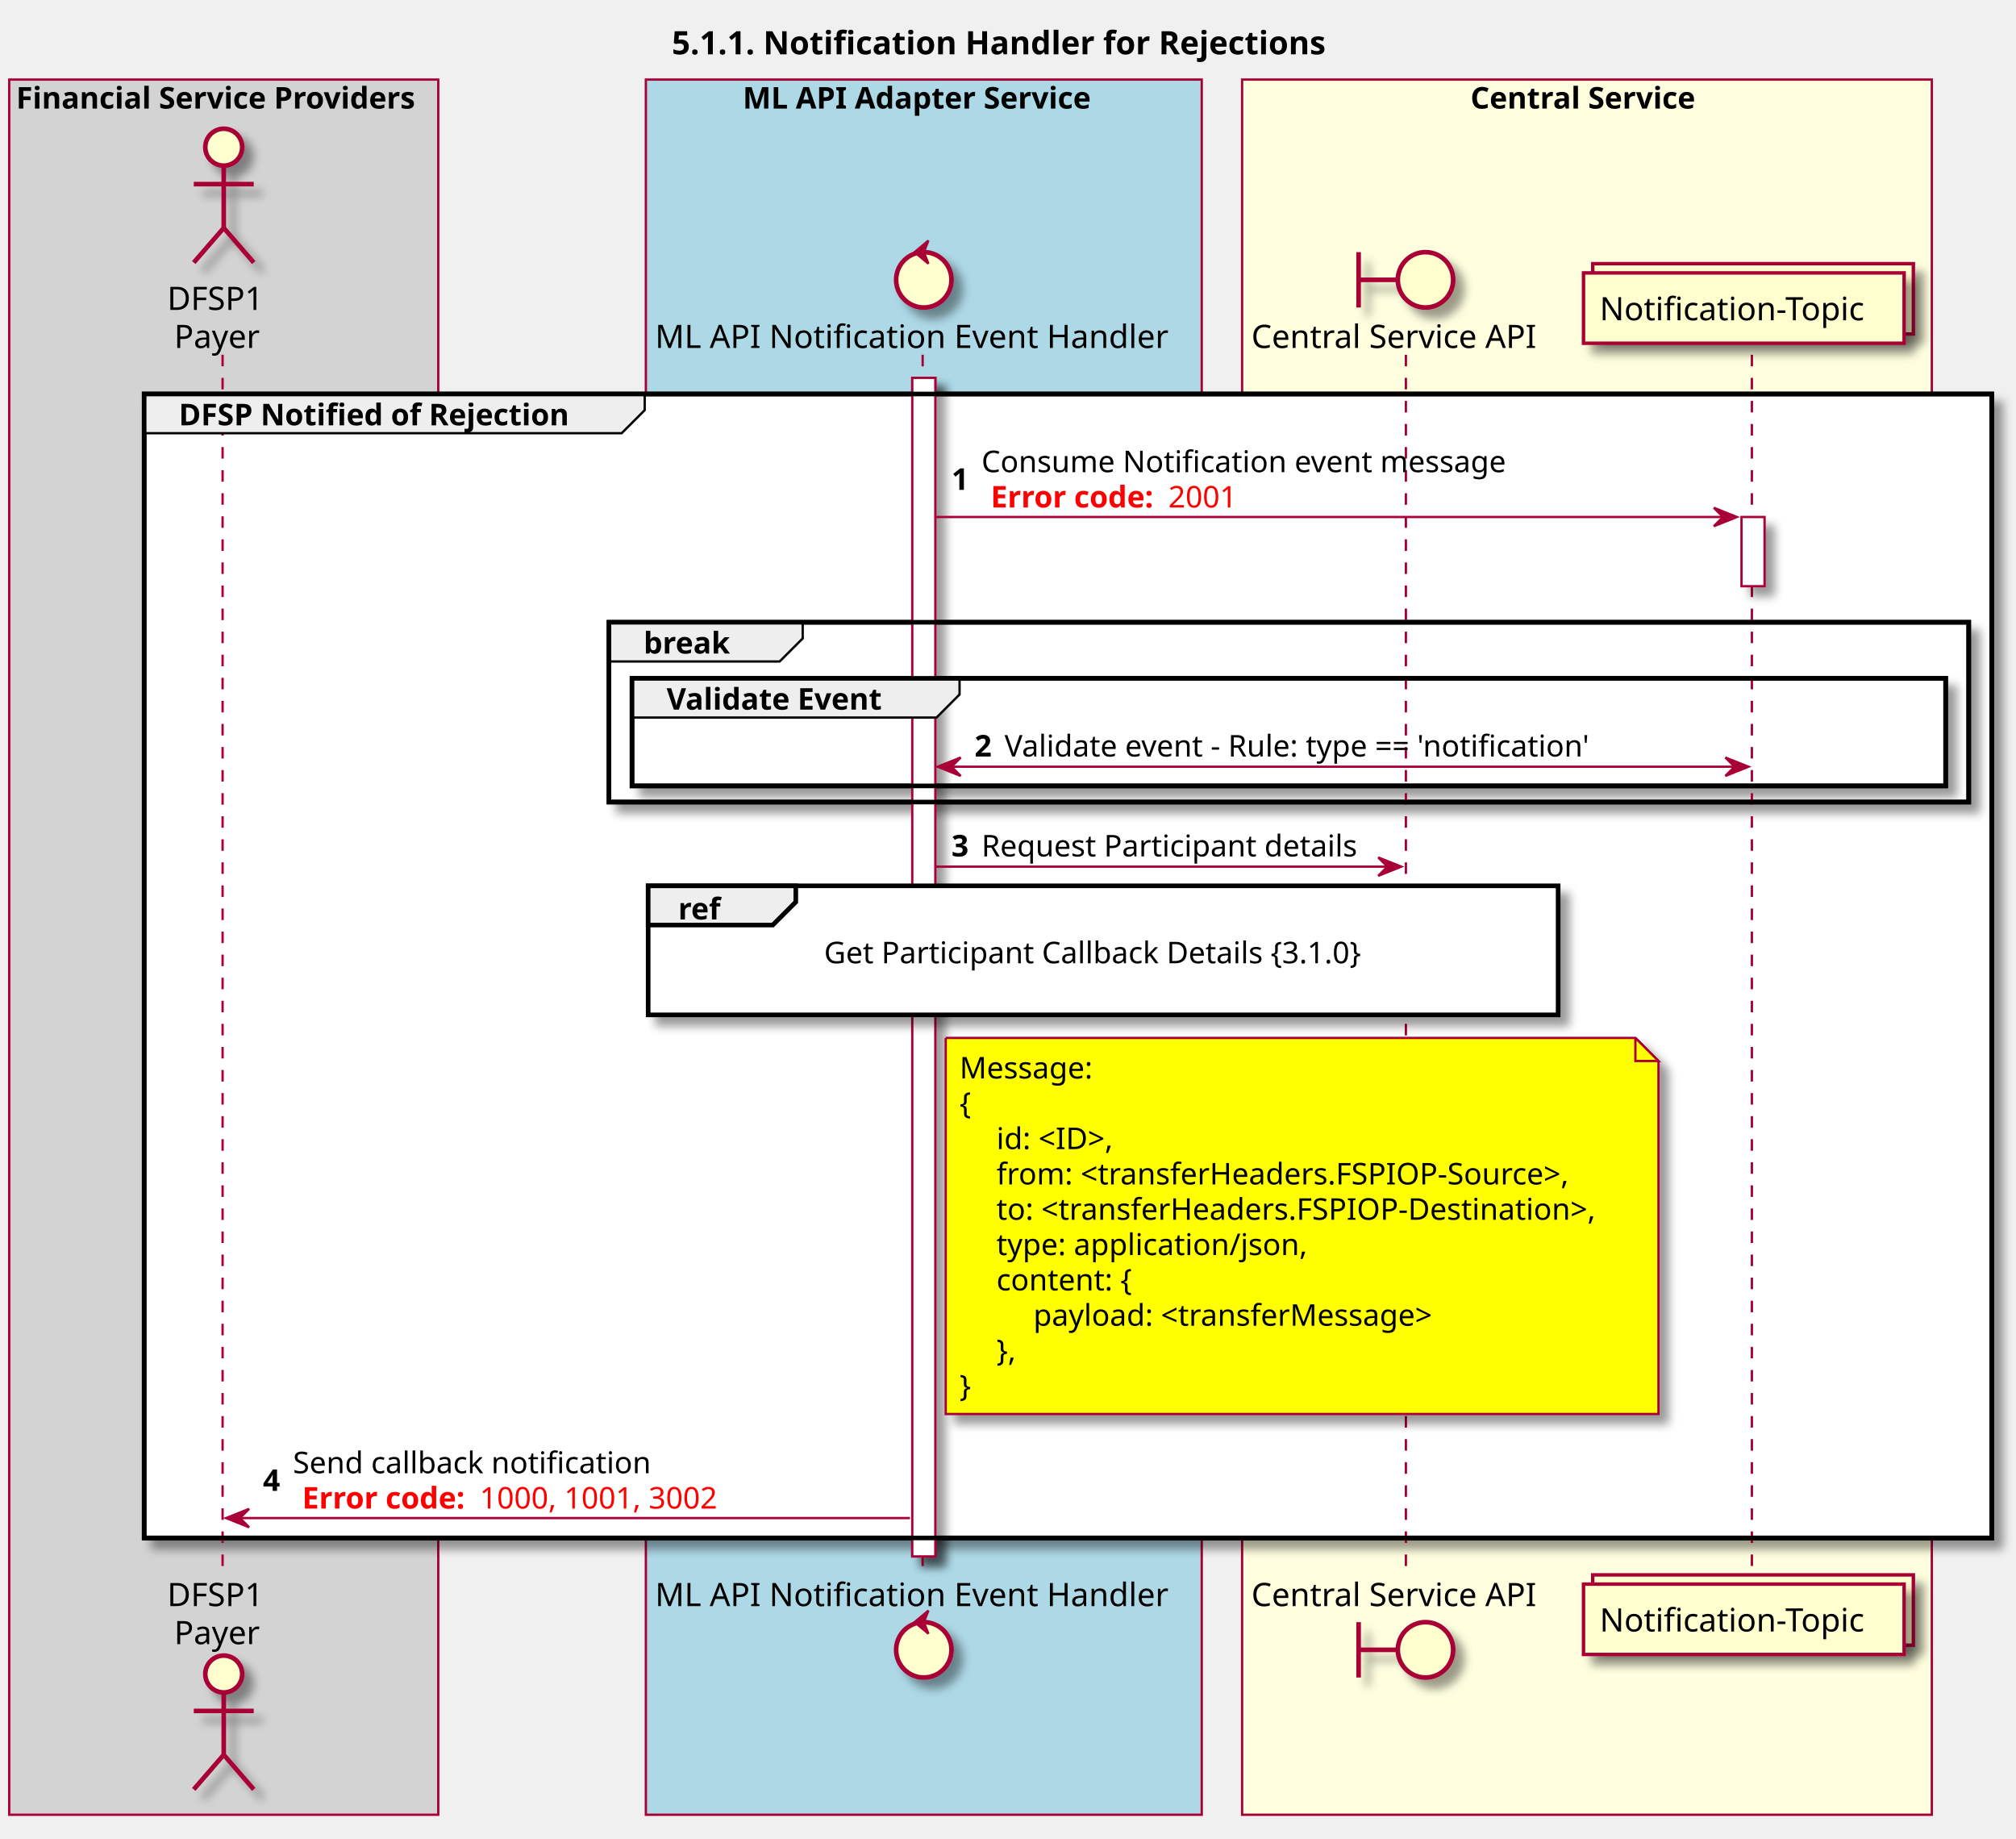
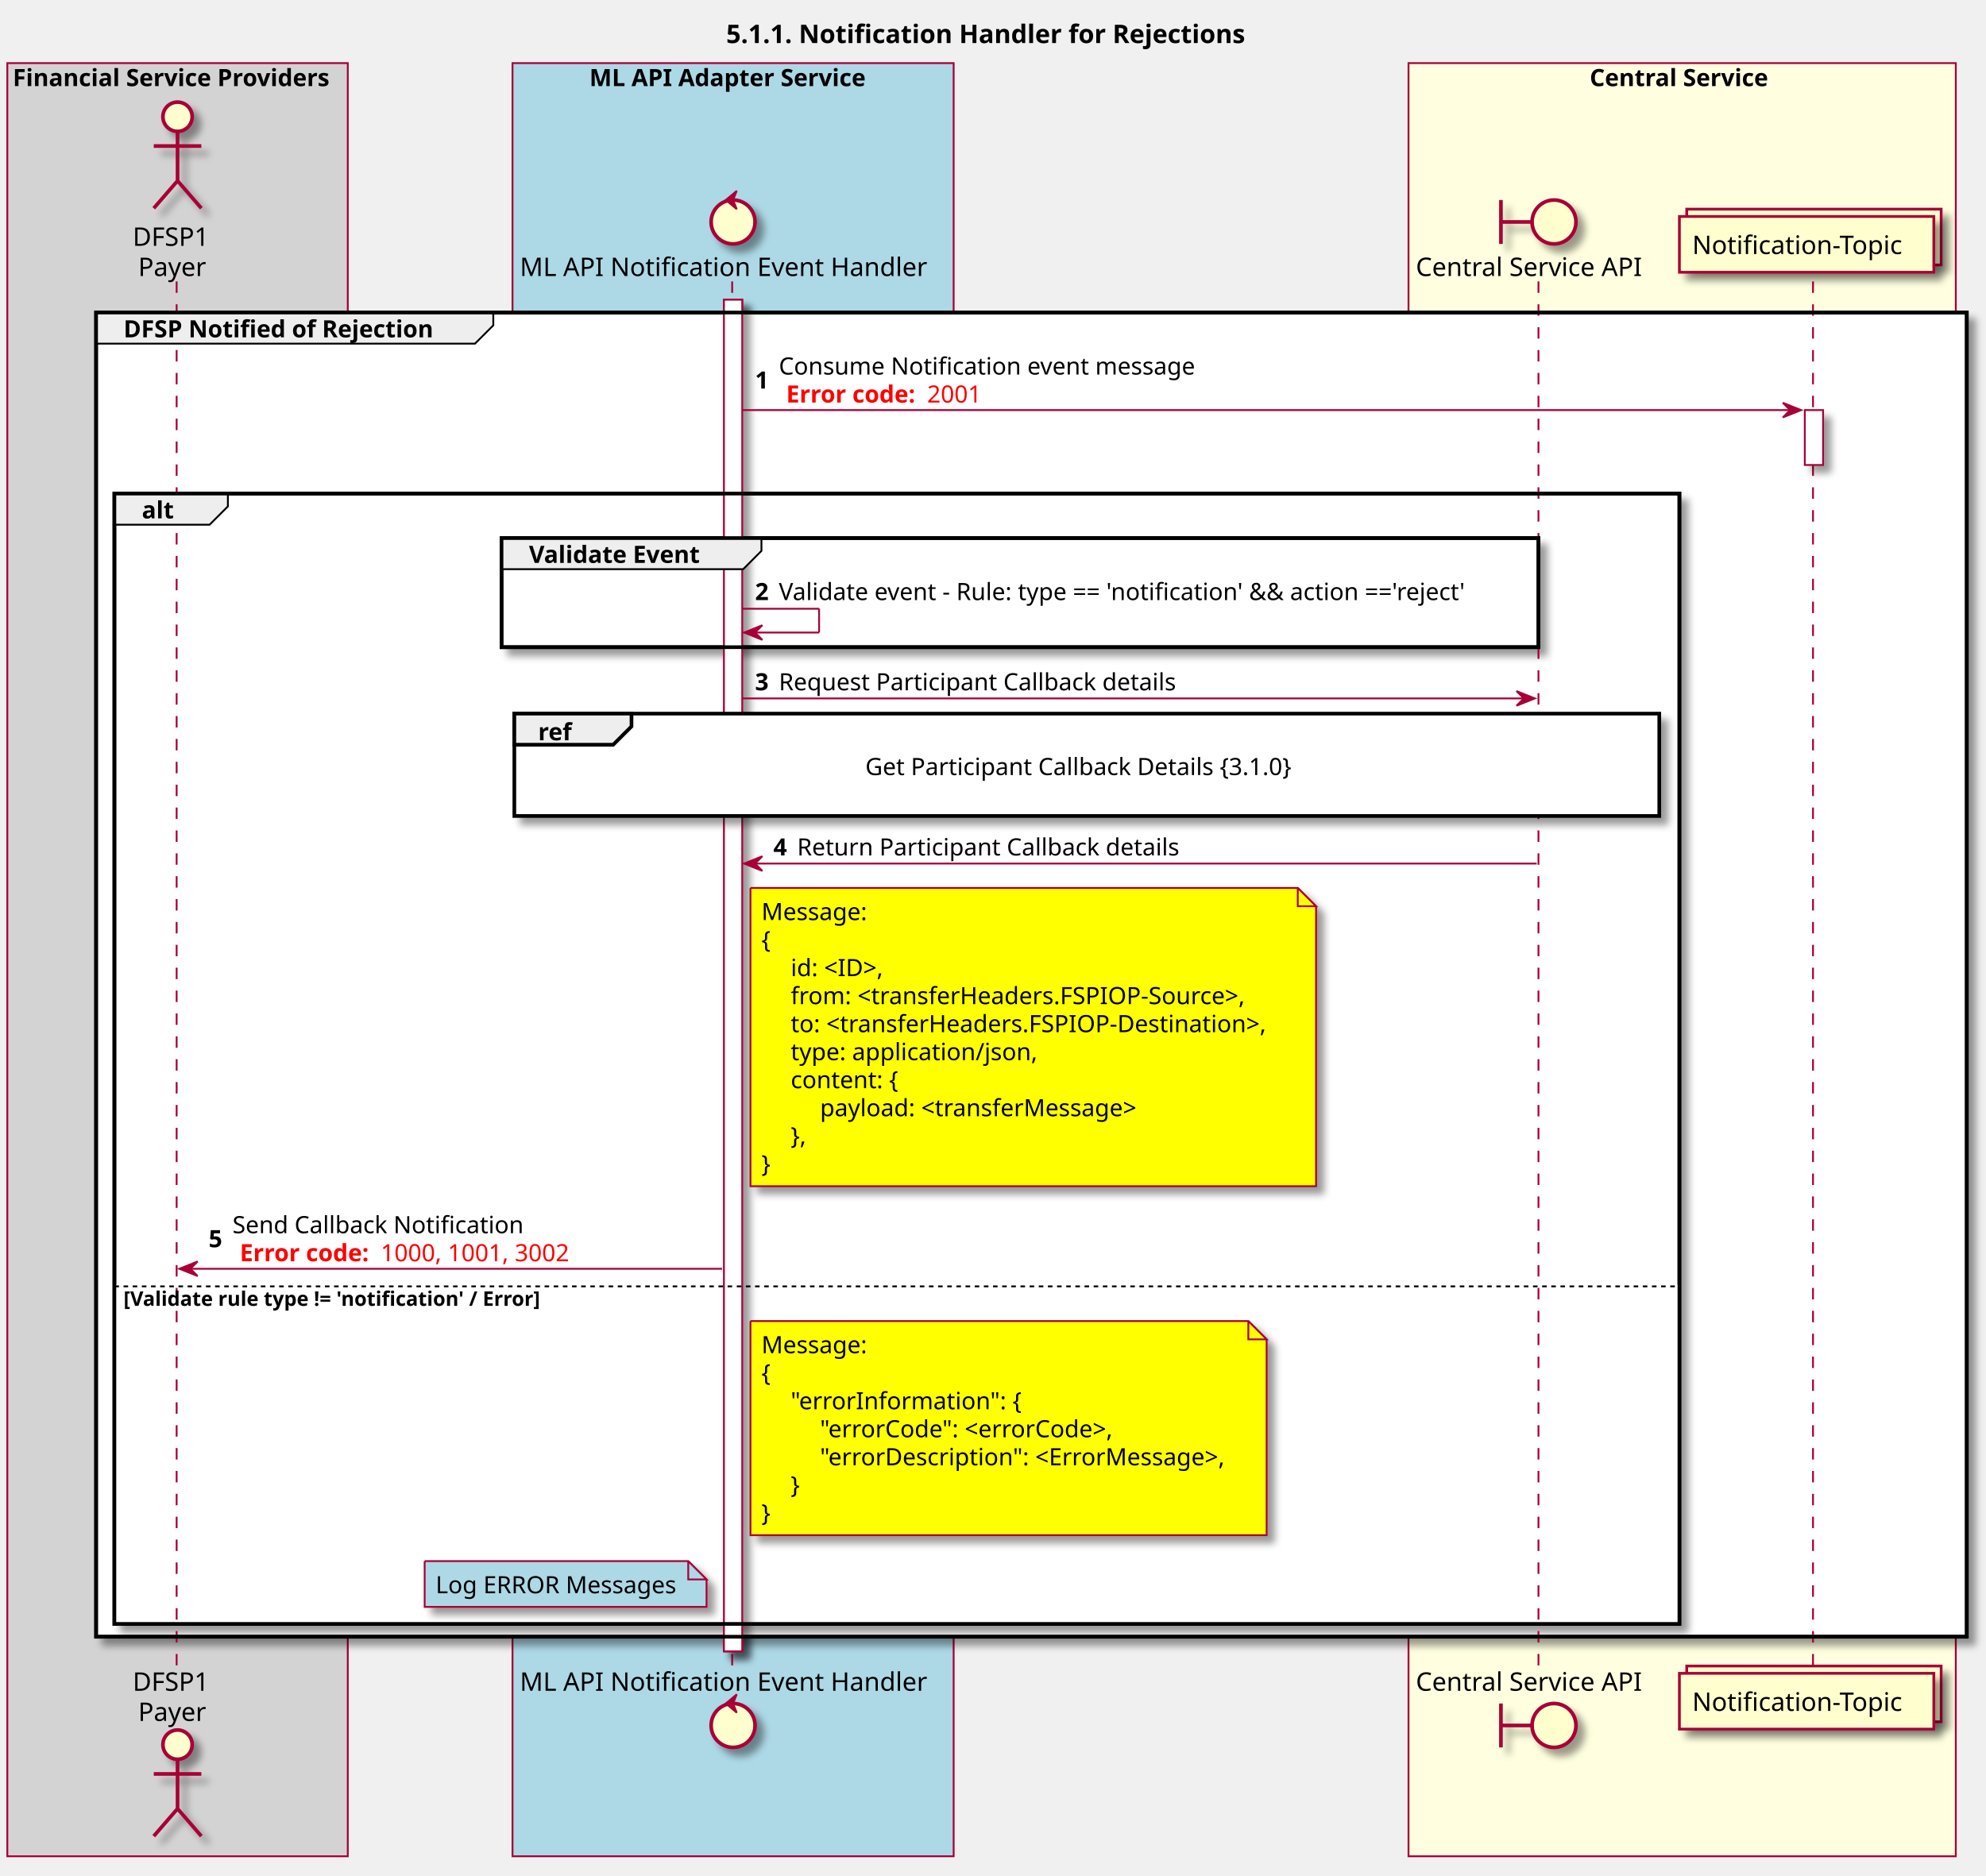
- <svg xmlns="http://www.w3.org/2000/svg" contentScriptType="application/ecmascript" contentStyleType="text/css" height="797px" preserveAspectRatio="none" style="width:874px;height:797px;" version="1.1" viewBox="0 0 874 797" width="874px" zoomAndPan="magnify">
+ <svg xmlns="http://www.w3.org/2000/svg" contentScriptType="application/ecmascript" contentStyleType="text/css" height="820px" preserveAspectRatio="none" style="width:868px;height:820px;" version="1.1" viewBox="0 0 868 820" width="868px" zoomAndPan="magnify">
  <defs>
-     <filter height="300%" id="f141wrn2s8c9br" width="300%" x="-1" y="-1">
-       <feGaussianBlur result="blurOut" stdDeviation="2.0" />
+     <filter height="300%" id="f1r13z8yvankes" width="300%" x="-1" y="-1">
+       <feGaussianBlur result="blurOut" stdDeviation="1.6" />
      <feColorMatrix in="blurOut" result="blurOut2" type="matrix" values="0 0 0 0 0 0 0 0 0 0 0 0 0 0 0 0 0 0 .4 0" />
-       <feOffset dx="4.0" dy="4.0" in="blurOut2" result="blurOut3" />
+       <feOffset dx="3.2" dy="3.2" in="blurOut2" result="blurOut3" />
      <feBlend in="SourceGraphic" in2="blurOut3" mode="normal" />
    </filter>
  </defs>
  <g>
-     <text fill="#000000" font-family="sans-serif" font-size="14" font-weight="bold" lengthAdjust="spacingAndGlyphs" textLength="294" x="291.25" y="23.535">5.1.1. Notification Handler for Rejections</text>
-     <rect fill="#D3D3D3" height="752.096" style="stroke: #A80036; stroke-width: 1.0;" width="186" x="4" y="34.488" />
-     <text fill="#000000" font-family="sans-serif" font-size="13" font-weight="bold" lengthAdjust="spacingAndGlyphs" textLength="180" x="7" y="47.057">Financial Service Providers</text>
-     <rect fill="#ADD8E6" height="752.096" style="stroke: #A80036; stroke-width: 1.0;" width="241" x="280" y="34.488" />
-     <text fill="#000000" font-family="sans-serif" font-size="13" font-weight="bold" lengthAdjust="spacingAndGlyphs" textLength="157" x="322" y="47.057">ML API Adapter Service</text>
-     <rect fill="#FFFFE0" height="752.096" style="stroke: #A80036; stroke-width: 1.0;" width="299" x="538.5" y="34.488" />
-     <text fill="#000000" font-family="sans-serif" font-size="13" font-weight="bold" lengthAdjust="spacingAndGlyphs" textLength="101" x="637.5" y="47.057">Central Service</text>
-     <rect fill="#FFFFFF" filter="url(#f141wrn2s8c9br)" height="510.832" style="stroke: #A80036; stroke-width: 1.0;" width="10" x="395.5" y="163.775" />
-     <rect fill="#FFFFFF" filter="url(#f141wrn2s8c9br)" height="30" style="stroke: #A80036; stroke-width: 1.0;" width="10" x="755" y="224.086" />
-     <rect fill="#FFFFFF" filter="url(#f141wrn2s8c9br)" height="495.832" style="stroke: #000000; stroke-width: 2.0;" width="801" x="62.5" y="170.775" />
-     <rect fill="#FFFFFF" filter="url(#f141wrn2s8c9br)" height="77.932" style="stroke: #000000; stroke-width: 2.0;" width="589.5" x="264" y="269.707" />
-     <rect fill="#FFFFFF" filter="url(#f141wrn2s8c9br)" height="46.621" style="stroke: #000000; stroke-width: 2.0;" width="569.5" x="274" y="294.018" />
-     <line style="stroke: #A80036; stroke-width: 1.0; stroke-dasharray: 5.0,5.0;" x1="96.5" x2="96.5" y1="153.775" y2="683.607" />
-     <line style="stroke: #A80036; stroke-width: 1.0; stroke-dasharray: 5.0,5.0;" x1="400" x2="400" y1="153.775" y2="683.607" />
-     <line style="stroke: #A80036; stroke-width: 1.0; stroke-dasharray: 5.0,5.0;" x1="609.5" x2="609.5" y1="153.775" y2="683.607" />
-     <line style="stroke: #A80036; stroke-width: 1.0; stroke-dasharray: 5.0,5.0;" x1="759.5" x2="759.5" y1="153.775" y2="683.607" />
-     <text fill="#000000" font-family="sans-serif" font-size="14" lengthAdjust="spacingAndGlyphs" textLength="43" x="72.5" y="134.334">DFSP1</text>
-     <text fill="#000000" font-family="sans-serif" font-size="14" lengthAdjust="spacingAndGlyphs" textLength="37" x="75.5" y="150.822">Payer</text>
-     <ellipse cx="97" cy="63.799" fill="#FEFECE" filter="url(#f141wrn2s8c9br)" rx="8" ry="8" style="stroke: #A80036; stroke-width: 2.0;" />
-     <path d="M97,71.799 L97,98.799 M84,79.799 L110,79.799 M97,98.799 L84,113.799 M97,98.799 L110,113.799 " fill="none" filter="url(#f141wrn2s8c9br)" style="stroke: #A80036; stroke-width: 2.0;" />
-     <text fill="#000000" font-family="sans-serif" font-size="14" lengthAdjust="spacingAndGlyphs" textLength="43" x="72.5" y="696.143">DFSP1</text>
-     <text fill="#000000" font-family="sans-serif" font-size="14" lengthAdjust="spacingAndGlyphs" textLength="37" x="75.5" y="712.631">Payer</text>
-     <ellipse cx="97" cy="725.584" fill="#FEFECE" filter="url(#f141wrn2s8c9br)" rx="8" ry="8" style="stroke: #A80036; stroke-width: 2.0;" />
-     <path d="M97,733.584 L97,760.584 M84,741.584 L110,741.584 M97,760.584 L84,775.584 M97,760.584 L110,775.584 " fill="none" filter="url(#f141wrn2s8c9br)" style="stroke: #A80036; stroke-width: 2.0;" />
-     <text fill="#000000" font-family="sans-serif" font-size="14" lengthAdjust="spacingAndGlyphs" textLength="227" x="284" y="150.822">ML API Notification Event Handler</text>
-     <ellipse cx="400.5" cy="121.287" fill="#FEFECE" filter="url(#f141wrn2s8c9br)" rx="12" ry="12" style="stroke: #A80036; stroke-width: 2.0;" />
-     <polygon fill="#A80036" points="396.5,109.287,402.5,104.287,400.5,109.287,402.5,114.287,396.5,109.287" style="stroke: #A80036; stroke-width: 1.0;" />
-     <text fill="#000000" font-family="sans-serif" font-size="14" lengthAdjust="spacingAndGlyphs" textLength="227" x="284" y="696.143">ML API Notification Event Handler</text>
-     <ellipse cx="400.5" cy="715.096" fill="#FEFECE" filter="url(#f141wrn2s8c9br)" rx="12" ry="12" style="stroke: #A80036; stroke-width: 2.0;" />
-     <polygon fill="#A80036" points="396.5,703.096,402.5,698.096,400.5,703.096,402.5,708.096,396.5,703.096" style="stroke: #A80036; stroke-width: 1.0;" />
-     <text fill="#000000" font-family="sans-serif" font-size="14" lengthAdjust="spacingAndGlyphs" textLength="128" x="542.5" y="150.822">Central Service API</text>
-     <path d="M589,109.287 L589,133.287 M589,121.287 L606,121.287 " fill="none" filter="url(#f141wrn2s8c9br)" style="stroke: #A80036; stroke-width: 2.0;" />
-     <ellipse cx="618" cy="121.287" fill="#FEFECE" filter="url(#f141wrn2s8c9br)" rx="12" ry="12" style="stroke: #A80036; stroke-width: 2.0;" />
-     <text fill="#000000" font-family="sans-serif" font-size="14" lengthAdjust="spacingAndGlyphs" textLength="128" x="542.5" y="696.143">Central Service API</text>
-     <path d="M589,703.096 L589,727.096 M589,715.096 L606,715.096 " fill="none" filter="url(#f141wrn2s8c9br)" style="stroke: #A80036; stroke-width: 2.0;" />
-     <ellipse cx="618" cy="715.096" fill="#FEFECE" filter="url(#f141wrn2s8c9br)" rx="12" ry="12" style="stroke: #A80036; stroke-width: 2.0;" />
-     <rect fill="#FEFECE" filter="url(#f141wrn2s8c9br)" height="30.488" style="stroke: #A80036; stroke-width: 1.5;" width="139" x="690.5" y="114.287" />
-     <rect fill="#FEFECE" filter="url(#f141wrn2s8c9br)" height="30.488" style="stroke: #A80036; stroke-width: 1.5;" width="139" x="686.5" y="118.287" />
-     <text fill="#000000" font-family="sans-serif" font-size="14" lengthAdjust="spacingAndGlyphs" textLength="125" x="693.5" y="138.822">Notification-Topic</text>
-     <rect fill="#FEFECE" filter="url(#f141wrn2s8c9br)" height="30.488" style="stroke: #A80036; stroke-width: 1.5;" width="139" x="690.5" y="682.607" />
-     <rect fill="#FEFECE" filter="url(#f141wrn2s8c9br)" height="30.488" style="stroke: #A80036; stroke-width: 1.5;" width="139" x="686.5" y="686.607" />
-     <text fill="#000000" font-family="sans-serif" font-size="14" lengthAdjust="spacingAndGlyphs" textLength="125" x="693.5" y="707.143">Notification-Topic</text>
-     <rect fill="#FFFFFF" filter="url(#f141wrn2s8c9br)" height="510.832" style="stroke: #A80036; stroke-width: 1.0;" width="10" x="395.5" y="163.775" />
-     <rect fill="#FFFFFF" filter="url(#f141wrn2s8c9br)" height="30" style="stroke: #A80036; stroke-width: 1.0;" width="10" x="755" y="224.086" />
-     <path d="M62.5,170.775 L279.5,170.775 L279.5,177.775 L269.5,187.775 L62.5,187.775 L62.5,170.775 " fill="#EEEEEE" style="stroke: #000000; stroke-width: 1.0;" />
-     <rect fill="none" height="495.832" style="stroke: #000000; stroke-width: 2.0;" width="801" x="62.5" y="170.775" />
-     <text fill="#000000" font-family="sans-serif" font-size="13" font-weight="bold" lengthAdjust="spacingAndGlyphs" textLength="172" x="77.5" y="184.344">DFSP Notified of Rejection</text>
-     <polygon fill="#A80036" points="743,220.086,753,224.086,743,228.086,747,224.086" style="stroke: #A80036; stroke-width: 1.0;" />
-     <line style="stroke: #A80036; stroke-width: 1.0;" x1="405.5" x2="749" y1="224.086" y2="224.086" />
-     <text fill="#000000" font-family="sans-serif" font-size="13" font-weight="bold" lengthAdjust="spacingAndGlyphs" textLength="9" x="412.5" y="212.31">1</text>
-     <text fill="#000000" font-family="sans-serif" font-size="13" lengthAdjust="spacingAndGlyphs" textLength="235" x="425.5" y="204.654">Consume Notification event message</text>
-     <text fill="#000000" font-family="sans-serif" font-size="13" lengthAdjust="spacingAndGlyphs" textLength="0" x="429.5" y="219.965" />
-     <text fill="#FF0000" font-family="sans-serif" font-size="13" font-weight="bold" lengthAdjust="spacingAndGlyphs" textLength="73" x="429.5" y="219.965">Error code:</text>
-     <text fill="#FF0000" font-family="sans-serif" font-size="13" lengthAdjust="spacingAndGlyphs" textLength="32" x="506.5" y="219.965">2001</text>
-     <path d="M264,269.707 L348,269.707 L348,276.707 L338,286.707 L264,286.707 L264,269.707 " fill="#EEEEEE" style="stroke: #000000; stroke-width: 1.0;" />
-     <rect fill="none" height="77.932" style="stroke: #000000; stroke-width: 2.0;" width="589.5" x="264" y="269.707" />
-     <text fill="#000000" font-family="sans-serif" font-size="13" font-weight="bold" lengthAdjust="spacingAndGlyphs" textLength="39" x="279" y="283.275">break</text>
-     <path d="M274,294.018 L416,294.018 L416,301.018 L406,311.018 L274,311.018 L274,294.018 " fill="#EEEEEE" style="stroke: #000000; stroke-width: 1.0;" />
-     <rect fill="none" height="46.621" style="stroke: #000000; stroke-width: 2.0;" width="569.5" x="274" y="294.018" />
-     <text fill="#000000" font-family="sans-serif" font-size="13" font-weight="bold" lengthAdjust="spacingAndGlyphs" textLength="97" x="289" y="307.586">Validate Event</text>
-     <polygon fill="#A80036" points="416.5,328.328,406.5,332.328,416.5,336.328,412.5,332.328" style="stroke: #A80036; stroke-width: 1.0;" />
-     <polygon fill="#A80036" points="748,328.328,758,332.328,748,336.328,752,332.328" style="stroke: #A80036; stroke-width: 1.0;" />
-     <line style="stroke: #A80036; stroke-width: 1.0;" x1="410.5" x2="754" y1="332.328" y2="332.328" />
-     <text fill="#000000" font-family="sans-serif" font-size="13" font-weight="bold" lengthAdjust="spacingAndGlyphs" textLength="9" x="422.5" y="327.897">2</text>
-     <text fill="#000000" font-family="sans-serif" font-size="13" lengthAdjust="spacingAndGlyphs" textLength="273" x="435.5" y="327.897">Validate event - Rule: type == 'notification'</text>
-     <polygon fill="#A80036" points="597.5,371.639,607.5,375.639,597.5,379.639,601.5,375.639" style="stroke: #A80036; stroke-width: 1.0;" />
-     <line style="stroke: #A80036; stroke-width: 1.0;" x1="405.5" x2="603.5" y1="375.639" y2="375.639" />
-     <text fill="#000000" font-family="sans-serif" font-size="13" font-weight="bold" lengthAdjust="spacingAndGlyphs" textLength="9" x="412.5" y="371.207">3</text>
-     <text fill="#000000" font-family="sans-serif" font-size="13" lengthAdjust="spacingAndGlyphs" textLength="167" x="425.5" y="371.207">Request Participant details</text>
-     <rect fill="#FFFFFF" filter="url(#f141wrn2s8c9br)" height="55.932" style="stroke: #000000; stroke-width: 2.0;" width="394.5" x="281" y="383.949" />
-     <polygon fill="#EEEEEE" points="281,383.949,345,383.949,345,390.949,335,400.949,281,400.949,281,383.949" style="stroke: #000000; stroke-width: 2.0;" />
-     <text fill="#000000" font-family="sans-serif" font-size="13" font-weight="bold" lengthAdjust="spacingAndGlyphs" textLength="19" x="294" y="398.518">ref</text>
-     <text fill="#000000" font-family="sans-serif" font-size="13" lengthAdjust="spacingAndGlyphs" textLength="242" x="357.25" y="417.518">Get Participant Callback Details {3.1.0}</text>
-     <text fill="#000000" font-family="sans-serif" font-size="13" lengthAdjust="spacingAndGlyphs" textLength="0" x="361.25" y="432.828" />
-     <path d="M410,449.881 L410,612.881 L719,612.881 L719,459.881 L709,449.881 L410,449.881 " fill="#FFFF00" filter="url(#f141wrn2s8c9br)" style="stroke: #A80036; stroke-width: 1.0;" />
-     <path d="M709,449.881 L709,459.881 L719,459.881 L709,449.881 " fill="#FFFF00" style="stroke: #A80036; stroke-width: 1.0;" />
-     <text fill="#000000" font-family="sans-serif" font-size="13" lengthAdjust="spacingAndGlyphs" textLength="58" x="416" y="467.449">Message:</text>
-     <text fill="#000000" font-family="sans-serif" font-size="13" lengthAdjust="spacingAndGlyphs" textLength="4" x="416" y="482.76">{</text>
-     <text fill="#000000" font-family="sans-serif" font-size="13" lengthAdjust="spacingAndGlyphs" textLength="58" x="432" y="498.07">id: &lt;ID&gt;,</text>
-     <text fill="#000000" font-family="sans-serif" font-size="13" lengthAdjust="spacingAndGlyphs" textLength="258" x="432" y="513.381">from: &lt;transferHeaders.FSPIOP-Source&gt;,</text>
-     <text fill="#000000" font-family="sans-serif" font-size="13" lengthAdjust="spacingAndGlyphs" textLength="272" x="432" y="528.691">to: &lt;transferHeaders.FSPIOP-Destination&gt;,</text>
-     <text fill="#000000" font-family="sans-serif" font-size="13" lengthAdjust="spacingAndGlyphs" textLength="143" x="432" y="544.002">type: application/json,</text>
-     <text fill="#000000" font-family="sans-serif" font-size="13" lengthAdjust="spacingAndGlyphs" textLength="60" x="432" y="559.312">content: {</text>
-     <text fill="#000000" font-family="sans-serif" font-size="13" lengthAdjust="spacingAndGlyphs" textLength="180" x="448" y="574.623">payload: &lt;transferMessage&gt;</text>
-     <text fill="#000000" font-family="sans-serif" font-size="13" lengthAdjust="spacingAndGlyphs" textLength="8" x="432" y="589.934">},</text>
-     <text fill="#000000" font-family="sans-serif" font-size="13" lengthAdjust="spacingAndGlyphs" textLength="4" x="416" y="605.244">}</text>
-     <polygon fill="#A80036" points="108,653.986,98,657.986,108,661.986,104,657.986" style="stroke: #A80036; stroke-width: 1.0;" />
-     <line style="stroke: #A80036; stroke-width: 1.0;" x1="102" x2="394.5" y1="657.986" y2="657.986" />
-     <text fill="#000000" font-family="sans-serif" font-size="13" font-weight="bold" lengthAdjust="spacingAndGlyphs" textLength="9" x="114" y="646.21">4</text>
-     <text fill="#000000" font-family="sans-serif" font-size="13" lengthAdjust="spacingAndGlyphs" textLength="163" x="127" y="638.555">Send callback notification</text>
-     <text fill="#000000" font-family="sans-serif" font-size="13" lengthAdjust="spacingAndGlyphs" textLength="0" x="131" y="653.865" />
-     <text fill="#FF0000" font-family="sans-serif" font-size="13" font-weight="bold" lengthAdjust="spacingAndGlyphs" textLength="73" x="131" y="653.865">Error code:</text>
-     <text fill="#FF0000" font-family="sans-serif" font-size="13" lengthAdjust="spacingAndGlyphs" textLength="112" x="208" y="653.865">1000, 1001, 3002</text>
+     <text fill="#000000" font-family="sans-serif" font-size="11.2" font-weight="bold" lengthAdjust="spacingAndGlyphs" textLength="235.2" x="317.4" y="18.828">5.1.1. Notification Handler for Rejections</text>
+     <rect fill="#D3D3D3" height="783.877" style="stroke: #A80036; stroke-width: 0.8;" width="148.8" x="3.2" y="27.591" />
+     <text fill="#000000" font-family="sans-serif" font-size="10.4" font-weight="bold" lengthAdjust="spacingAndGlyphs" textLength="144" x="5.6" y="37.645">Financial Service Providers</text>
+     <rect fill="#ADD8E6" height="783.877" style="stroke: #A80036; stroke-width: 0.8;" width="192.8" x="224" y="27.591" />
+     <text fill="#000000" font-family="sans-serif" font-size="10.4" font-weight="bold" lengthAdjust="spacingAndGlyphs" textLength="125.6" x="257.6" y="37.645">ML API Adapter Service</text>
+     <rect fill="#FFFFE0" height="783.877" style="stroke: #A80036; stroke-width: 0.8;" width="239.2" x="615.6" y="27.591" />
+     <text fill="#000000" font-family="sans-serif" font-size="10.4" font-weight="bold" lengthAdjust="spacingAndGlyphs" textLength="80.8" x="694.8" y="37.645">Central Service</text>
+     <rect fill="#FFFFFF" filter="url(#f1r13z8yvankes)" height="590.866" style="stroke: #A80036; stroke-width: 0.8;" width="8" x="316.4" y="131.02" />
+     <rect fill="#FFFFFF" filter="url(#f1r13z8yvankes)" height="24" style="stroke: #A80036; stroke-width: 0.8;" width="8" x="788.8" y="179.269" />
+     <rect fill="#FFFFFF" filter="url(#f1r13z8yvankes)" height="578.866" style="stroke: #000000; stroke-width: 1.6;" width="817.6" x="42" y="136.62" />
+     <rect fill="#FFFFFF" filter="url(#f1r13z8yvankes)" height="494.12" style="stroke: #000000; stroke-width: 1.6;" width="684" x="50" y="215.766" />
+     <rect fill="#FFFFFF" filter="url(#f1r13z8yvankes)" height="47.697" style="stroke: #000000; stroke-width: 1.6;" width="453.2" x="219.2" y="235.214" />
+     <rect fill="#FFFFFF" height="148.352" style="stroke: none; stroke-width: 0.8;" width="684" x="50" y="561.534" />
+     <line style="stroke: #A80036; stroke-width: 0.8; stroke-dasharray: 5.0,5.0;" x1="77.2" x2="77.2" y1="123.02" y2="729.086" />
+     <line style="stroke: #A80036; stroke-width: 0.8; stroke-dasharray: 5.0,5.0;" x1="320" x2="320" y1="123.02" y2="729.086" />
+     <line style="stroke: #A80036; stroke-width: 0.8; stroke-dasharray: 5.0,5.0;" x1="672.4" x2="672.4" y1="123.02" y2="729.086" />
+     <line style="stroke: #A80036; stroke-width: 0.8; stroke-dasharray: 5.0,5.0;" x1="792.4" x2="792.4" y1="123.02" y2="729.086" />
+     <text fill="#000000" font-family="sans-serif" font-size="11.2" lengthAdjust="spacingAndGlyphs" textLength="34.4" x="58" y="107.467">DFSP1</text>
+     <text fill="#000000" font-family="sans-serif" font-size="11.2" lengthAdjust="spacingAndGlyphs" textLength="29.6" x="60.4" y="120.658">Payer</text>
+     <ellipse cx="77.6" cy="51.039" fill="#FEFECE" filter="url(#f1r13z8yvankes)" rx="6.4" ry="6.4" style="stroke: #A80036; stroke-width: 1.6;" />
+     <path d="M77.6,57.439 L77.6,79.039 M67.2,63.839 L88,63.839 M77.6,79.039 L67.2,91.039 M77.6,79.039 L88,91.039 " fill="none" filter="url(#f1r13z8yvankes)" style="stroke: #A80036; stroke-width: 1.6;" />
+     <text fill="#000000" font-family="sans-serif" font-size="11.2" lengthAdjust="spacingAndGlyphs" textLength="34.4" x="58" y="739.114">DFSP1</text>
+     <text fill="#000000" font-family="sans-serif" font-size="11.2" lengthAdjust="spacingAndGlyphs" textLength="29.6" x="60.4" y="752.305">Payer</text>
+     <ellipse cx="77.6" cy="762.667" fill="#FEFECE" filter="url(#f1r13z8yvankes)" rx="6.4" ry="6.4" style="stroke: #A80036; stroke-width: 1.6;" />
+     <path d="M77.6,769.067 L77.6,790.667 M67.2,775.467 L88,775.467 M77.6,790.667 L67.2,802.667 M77.6,790.667 L88,802.667 " fill="none" filter="url(#f1r13z8yvankes)" style="stroke: #A80036; stroke-width: 1.6;" />
+     <text fill="#000000" font-family="sans-serif" font-size="11.2" lengthAdjust="spacingAndGlyphs" textLength="181.6" x="227.2" y="120.658">ML API Notification Event Handler</text>
+     <ellipse cx="320.4" cy="97.03" fill="#FEFECE" filter="url(#f1r13z8yvankes)" rx="9.6" ry="9.6" style="stroke: #A80036; stroke-width: 1.6;" />
+     <polygon fill="#A80036" points="317.2,87.43,322,83.43,320.4,87.43,322,91.43,317.2,87.43" style="stroke: #A80036; stroke-width: 0.8;" />
+     <text fill="#000000" font-family="sans-serif" font-size="11.2" lengthAdjust="spacingAndGlyphs" textLength="181.6" x="227.2" y="739.114">ML API Notification Event Handler</text>
+     <ellipse cx="320.4" cy="754.277" fill="#FEFECE" filter="url(#f1r13z8yvankes)" rx="9.6" ry="9.6" style="stroke: #A80036; stroke-width: 1.6;" />
+     <polygon fill="#A80036" points="317.2,744.677,322,740.677,320.4,744.677,322,748.677,317.2,744.677" style="stroke: #A80036; stroke-width: 0.8;" />
+     <text fill="#000000" font-family="sans-serif" font-size="11.2" lengthAdjust="spacingAndGlyphs" textLength="102.4" x="618.8" y="120.658">Central Service API</text>
+     <path d="M656,87.43 L656,106.63 M656,97.03 L669.6,97.03 " fill="none" filter="url(#f1r13z8yvankes)" style="stroke: #A80036; stroke-width: 1.6;" />
+     <ellipse cx="679.2" cy="97.03" fill="#FEFECE" filter="url(#f1r13z8yvankes)" rx="9.6" ry="9.6" style="stroke: #A80036; stroke-width: 1.6;" />
+     <text fill="#000000" font-family="sans-serif" font-size="11.2" lengthAdjust="spacingAndGlyphs" textLength="102.4" x="618.8" y="739.114">Central Service API</text>
+     <path d="M656,744.677 L656,763.877 M656,754.277 L669.6,754.277 " fill="none" filter="url(#f1r13z8yvankes)" style="stroke: #A80036; stroke-width: 1.6;" />
+     <ellipse cx="679.2" cy="754.277" fill="#FEFECE" filter="url(#f1r13z8yvankes)" rx="9.6" ry="9.6" style="stroke: #A80036; stroke-width: 1.6;" />
+     <rect fill="#FEFECE" filter="url(#f1r13z8yvankes)" height="24.391" style="stroke: #A80036; stroke-width: 1.2;" width="111.2" x="737.2" y="91.43" />
+     <rect fill="#FEFECE" filter="url(#f1r13z8yvankes)" height="24.391" style="stroke: #A80036; stroke-width: 1.2;" width="111.2" x="734" y="94.63" />
+     <text fill="#000000" font-family="sans-serif" font-size="11.2" lengthAdjust="spacingAndGlyphs" textLength="100" x="739.6" y="111.058">Notification-Topic</text>
+     <rect fill="#FEFECE" filter="url(#f1r13z8yvankes)" height="24.391" style="stroke: #A80036; stroke-width: 1.2;" width="111.2" x="737.2" y="728.286" />
+     <rect fill="#FEFECE" filter="url(#f1r13z8yvankes)" height="24.391" style="stroke: #A80036; stroke-width: 1.2;" width="111.2" x="734" y="731.486" />
+     <text fill="#000000" font-family="sans-serif" font-size="11.2" lengthAdjust="spacingAndGlyphs" textLength="100" x="739.6" y="747.914">Notification-Topic</text>
+     <rect fill="#FFFFFF" filter="url(#f1r13z8yvankes)" height="590.866" style="stroke: #A80036; stroke-width: 0.8;" width="8" x="316.4" y="131.02" />
+     <rect fill="#FFFFFF" filter="url(#f1r13z8yvankes)" height="24" style="stroke: #A80036; stroke-width: 0.8;" width="8" x="788.8" y="179.269" />
+     <path d="M42,136.62 L215.6,136.62 L215.6,142.22 L207.6,150.22 L42,150.22 L42,136.62 " fill="#EEEEEE" style="stroke: #000000; stroke-width: 0.8;" />
+     <rect fill="none" height="578.866" style="stroke: #000000; stroke-width: 1.6;" width="817.6" x="42" y="136.62" />
+     <text fill="#000000" font-family="sans-serif" font-size="10.4" font-weight="bold" lengthAdjust="spacingAndGlyphs" textLength="137.6" x="54" y="147.475">DFSP Notified of Rejection</text>
+     <polygon fill="#A80036" points="779.2,176.069,787.2,179.269,779.2,182.469,782.4,179.269" style="stroke: #A80036; stroke-width: 0.8;" />
+     <line style="stroke: #A80036; stroke-width: 0.8;" x1="324.4" x2="784" y1="179.269" y2="179.269" />
+     <text fill="#000000" font-family="sans-serif" font-size="10.4" font-weight="bold" lengthAdjust="spacingAndGlyphs" textLength="7.2" x="330" y="169.848">1</text>
+     <text fill="#000000" font-family="sans-serif" font-size="10.4" lengthAdjust="spacingAndGlyphs" textLength="188" x="340.4" y="163.723">Consume Notification event message</text>
+     <text fill="#000000" font-family="sans-serif" font-size="10.4" lengthAdjust="spacingAndGlyphs" textLength="0" x="343.6" y="175.972" />
+     <text fill="#FF0000" font-family="sans-serif" font-size="10.4" font-weight="bold" lengthAdjust="spacingAndGlyphs" textLength="58.4" x="343.6" y="175.972">Error code:</text>
+     <text fill="#FF0000" font-family="sans-serif" font-size="10.4" lengthAdjust="spacingAndGlyphs" textLength="25.6" x="405.2" y="175.972">2001</text>
+     <path d="M50,215.766 L99.6,215.766 L99.6,221.366 L91.6,229.366 L50,229.366 L50,215.766 " fill="#EEEEEE" style="stroke: #000000; stroke-width: 0.8;" />
+     <rect fill="none" height="494.12" style="stroke: #000000; stroke-width: 1.6;" width="684" x="50" y="215.766" />
+     <text fill="#000000" font-family="sans-serif" font-size="10.4" font-weight="bold" lengthAdjust="spacingAndGlyphs" textLength="13.6" x="62" y="226.62">alt</text>
+     <path d="M219.2,235.214 L332.8,235.214 L332.8,240.814 L324.8,248.814 L219.2,248.814 L219.2,235.214 " fill="#EEEEEE" style="stroke: #000000; stroke-width: 0.8;" />
+     <rect fill="none" height="47.697" style="stroke: #000000; stroke-width: 1.6;" width="453.2" x="219.2" y="235.214" />
+     <text fill="#000000" font-family="sans-serif" font-size="10.4" font-weight="bold" lengthAdjust="spacingAndGlyphs" textLength="77.6" x="231.2" y="246.069">Validate Event</text>
+     <line style="stroke: #A80036; stroke-width: 0.8;" x1="324.4" x2="358" y1="266.111" y2="266.111" />
+     <line style="stroke: #A80036; stroke-width: 0.8;" x1="358" x2="358" y1="266.111" y2="276.511" />
+     <line style="stroke: #A80036; stroke-width: 0.8;" x1="325.2" x2="358" y1="276.511" y2="276.511" />
+     <polygon fill="#A80036" points="333.2,273.311,325.2,276.511,333.2,279.711,330,276.511" style="stroke: #A80036; stroke-width: 0.8;" />
+     <text fill="#000000" font-family="sans-serif" font-size="10.4" font-weight="bold" lengthAdjust="spacingAndGlyphs" textLength="7.2" x="330" y="262.317">2</text>
+     <text fill="#000000" font-family="sans-serif" font-size="10.4" lengthAdjust="spacingAndGlyphs" textLength="322.4" x="340.4" y="262.317">Validate event - Rule: type == 'notification' &amp;&amp; action =='reject'</text>
+     <polygon fill="#A80036" points="662.8,302.111,670.8,305.311,662.8,308.511,666,305.311" style="stroke: #A80036; stroke-width: 0.8;" />
+     <line style="stroke: #A80036; stroke-width: 0.8;" x1="324.4" x2="667.6" y1="305.311" y2="305.311" />
+     <text fill="#000000" font-family="sans-serif" font-size="10.4" font-weight="bold" lengthAdjust="spacingAndGlyphs" textLength="7.2" x="330" y="301.766">3</text>
+     <text fill="#000000" font-family="sans-serif" font-size="10.4" lengthAdjust="spacingAndGlyphs" textLength="180" x="340.4" y="301.766">Request Participant Callback details</text>
+     <rect fill="#FFFFFF" filter="url(#f1r13z8yvankes)" height="44.745" style="stroke: #000000; stroke-width: 1.6;" width="500.4" x="224.8" y="311.959" />
+     <polygon fill="#EEEEEE" points="224.8,311.959,276,311.959,276,317.559,268,325.559,224.8,325.559,224.8,311.959" style="stroke: #000000; stroke-width: 1.6;" />
+     <text fill="#000000" font-family="sans-serif" font-size="10.4" font-weight="bold" lengthAdjust="spacingAndGlyphs" textLength="15.2" x="235.2" y="323.614">ref</text>
+     <text fill="#000000" font-family="sans-serif" font-size="10.4" lengthAdjust="spacingAndGlyphs" textLength="193.6" x="378.2" y="338.814">Get Participant Callback Details {3.1.0}</text>
+     <text fill="#000000" font-family="sans-serif" font-size="10.4" lengthAdjust="spacingAndGlyphs" textLength="0" x="381.4" y="351.062" />
+     <polygon fill="#A80036" points="333.2,374.305,325.2,377.505,333.2,380.705,330,377.505" style="stroke: #A80036; stroke-width: 0.8;" />
+     <line style="stroke: #A80036; stroke-width: 0.8;" x1="328.4" x2="671.6" y1="377.505" y2="377.505" />
+     <text fill="#000000" font-family="sans-serif" font-size="10.4" font-weight="bold" lengthAdjust="spacingAndGlyphs" textLength="7.2" x="338" y="373.959">4</text>
+     <text fill="#000000" font-family="sans-serif" font-size="10.4" lengthAdjust="spacingAndGlyphs" textLength="172.8" x="348.4" y="373.959">Return Participant Callback details</text>
+     <path d="M328,388.153 L328,518.553 L575.2,518.553 L575.2,396.153 L567.2,388.153 L328,388.153 " fill="#FFFF00" filter="url(#f1r13z8yvankes)" style="stroke: #A80036; stroke-width: 0.8;" />
+     <path d="M567.2,388.153 L567.2,396.153 L575.2,396.153 L567.2,388.153 " fill="#FFFF00" style="stroke: #A80036; stroke-width: 0.8;" />
+     <text fill="#000000" font-family="sans-serif" font-size="10.4" lengthAdjust="spacingAndGlyphs" textLength="46.4" x="332.8" y="402.208">Message:</text>
+     <text fill="#000000" font-family="sans-serif" font-size="10.4" lengthAdjust="spacingAndGlyphs" textLength="3.2" x="332.8" y="414.456">{</text>
+     <text fill="#000000" font-family="sans-serif" font-size="10.4" lengthAdjust="spacingAndGlyphs" textLength="46.4" x="345.6" y="426.705">id: &lt;ID&gt;,</text>
+     <text fill="#000000" font-family="sans-serif" font-size="10.4" lengthAdjust="spacingAndGlyphs" textLength="206.4" x="345.6" y="438.953">from: &lt;transferHeaders.FSPIOP-Source&gt;,</text>
+     <text fill="#000000" font-family="sans-serif" font-size="10.4" lengthAdjust="spacingAndGlyphs" textLength="217.6" x="345.6" y="451.202">to: &lt;transferHeaders.FSPIOP-Destination&gt;,</text>
+     <text fill="#000000" font-family="sans-serif" font-size="10.4" lengthAdjust="spacingAndGlyphs" textLength="114.4" x="345.6" y="463.45">type: application/json,</text>
+     <text fill="#000000" font-family="sans-serif" font-size="10.4" lengthAdjust="spacingAndGlyphs" textLength="48" x="345.6" y="475.698">content: {</text>
+     <text fill="#000000" font-family="sans-serif" font-size="10.4" lengthAdjust="spacingAndGlyphs" textLength="144" x="358.4" y="487.947">payload: &lt;transferMessage&gt;</text>
+     <text fill="#000000" font-family="sans-serif" font-size="10.4" lengthAdjust="spacingAndGlyphs" textLength="6.4" x="345.6" y="500.195">},</text>
+     <text fill="#000000" font-family="sans-serif" font-size="10.4" lengthAdjust="spacingAndGlyphs" textLength="3.2" x="332.8" y="512.444">}</text>
+     <polygon fill="#A80036" points="86.4,551.438,78.4,554.638,86.4,557.837,83.2,554.638" style="stroke: #A80036; stroke-width: 0.8;" />
+     <line style="stroke: #A80036; stroke-width: 0.8;" x1="81.6" x2="315.6" y1="554.638" y2="554.638" />
+     <text fill="#000000" font-family="sans-serif" font-size="10.4" font-weight="bold" lengthAdjust="spacingAndGlyphs" textLength="7.2" x="91.2" y="545.216">5</text>
+     <text fill="#000000" font-family="sans-serif" font-size="10.4" lengthAdjust="spacingAndGlyphs" textLength="133.6" x="101.6" y="539.092">Send Callback Notification</text>
+     <text fill="#000000" font-family="sans-serif" font-size="10.4" lengthAdjust="spacingAndGlyphs" textLength="0" x="104.8" y="551.341" />
+     <text fill="#FF0000" font-family="sans-serif" font-size="10.4" font-weight="bold" lengthAdjust="spacingAndGlyphs" textLength="58.4" x="104.8" y="551.341">Error code:</text>
+     <text fill="#FF0000" font-family="sans-serif" font-size="10.4" lengthAdjust="spacingAndGlyphs" textLength="89.6" x="166.4" y="551.341">1000, 1001, 3002</text>
+     <line style="stroke: #000000; stroke-width: 0.8; stroke-dasharray: 2.0,2.0;" x1="50" x2="734" y1="562.334" y2="562.334" />
+     <text fill="#000000" font-family="sans-serif" font-size="8.8" font-weight="bold" lengthAdjust="spacingAndGlyphs" textLength="192" x="54" y="570.842">[Validate rule type != 'notification' / Error]</text>
+     <path d="M328,577.498 L328,671.098 L553.6,671.098 L553.6,585.498 L545.6,577.498 L328,577.498 " fill="#FFFF00" filter="url(#f1r13z8yvankes)" style="stroke: #A80036; stroke-width: 0.8;" />
+     <path d="M545.6,577.498 L545.6,585.498 L553.6,585.498 L545.6,577.498 " fill="#FFFF00" style="stroke: #A80036; stroke-width: 0.8;" />
+     <text fill="#000000" font-family="sans-serif" font-size="10.4" lengthAdjust="spacingAndGlyphs" textLength="46.4" x="332.8" y="591.553">Message:</text>
+     <text fill="#000000" font-family="sans-serif" font-size="10.4" lengthAdjust="spacingAndGlyphs" textLength="3.2" x="332.8" y="603.802">{</text>
+     <text fill="#000000" font-family="sans-serif" font-size="10.4" lengthAdjust="spacingAndGlyphs" textLength="100.8" x="345.6" y="616.05">"errorInformation": {</text>
+     <text fill="#000000" font-family="sans-serif" font-size="10.4" lengthAdjust="spacingAndGlyphs" textLength="132.8" x="358.4" y="628.298">"errorCode": &lt;errorCode&gt;,</text>
+     <text fill="#000000" font-family="sans-serif" font-size="10.4" lengthAdjust="spacingAndGlyphs" textLength="183.2" x="358.4" y="640.547">"errorDescription": &lt;ErrorMessage&gt;,</text>
+     <text fill="#000000" font-family="sans-serif" font-size="10.4" lengthAdjust="spacingAndGlyphs" textLength="3.2" x="345.6" y="652.795">}</text>
+     <text fill="#000000" font-family="sans-serif" font-size="10.4" lengthAdjust="spacingAndGlyphs" textLength="3.2" x="332.8" y="665.044">}</text>
+     <path d="M185.6,682.438 L185.6,702.438 L308.8,702.438 L308.8,690.438 L300.8,682.438 L185.6,682.438 " fill="#ADD8E6" filter="url(#f1r13z8yvankes)" style="stroke: #A80036; stroke-width: 0.8;" />
+     <path d="M300.8,682.438 L300.8,690.438 L308.8,690.438 L300.8,682.438 " fill="#ADD8E6" style="stroke: #A80036; stroke-width: 0.8;" />
+     <text fill="#000000" font-family="sans-serif" font-size="10.4" lengthAdjust="spacingAndGlyphs" textLength="106.4" x="190.4" y="696.492">Log ERROR Messages</text>
  </g>
</svg>
